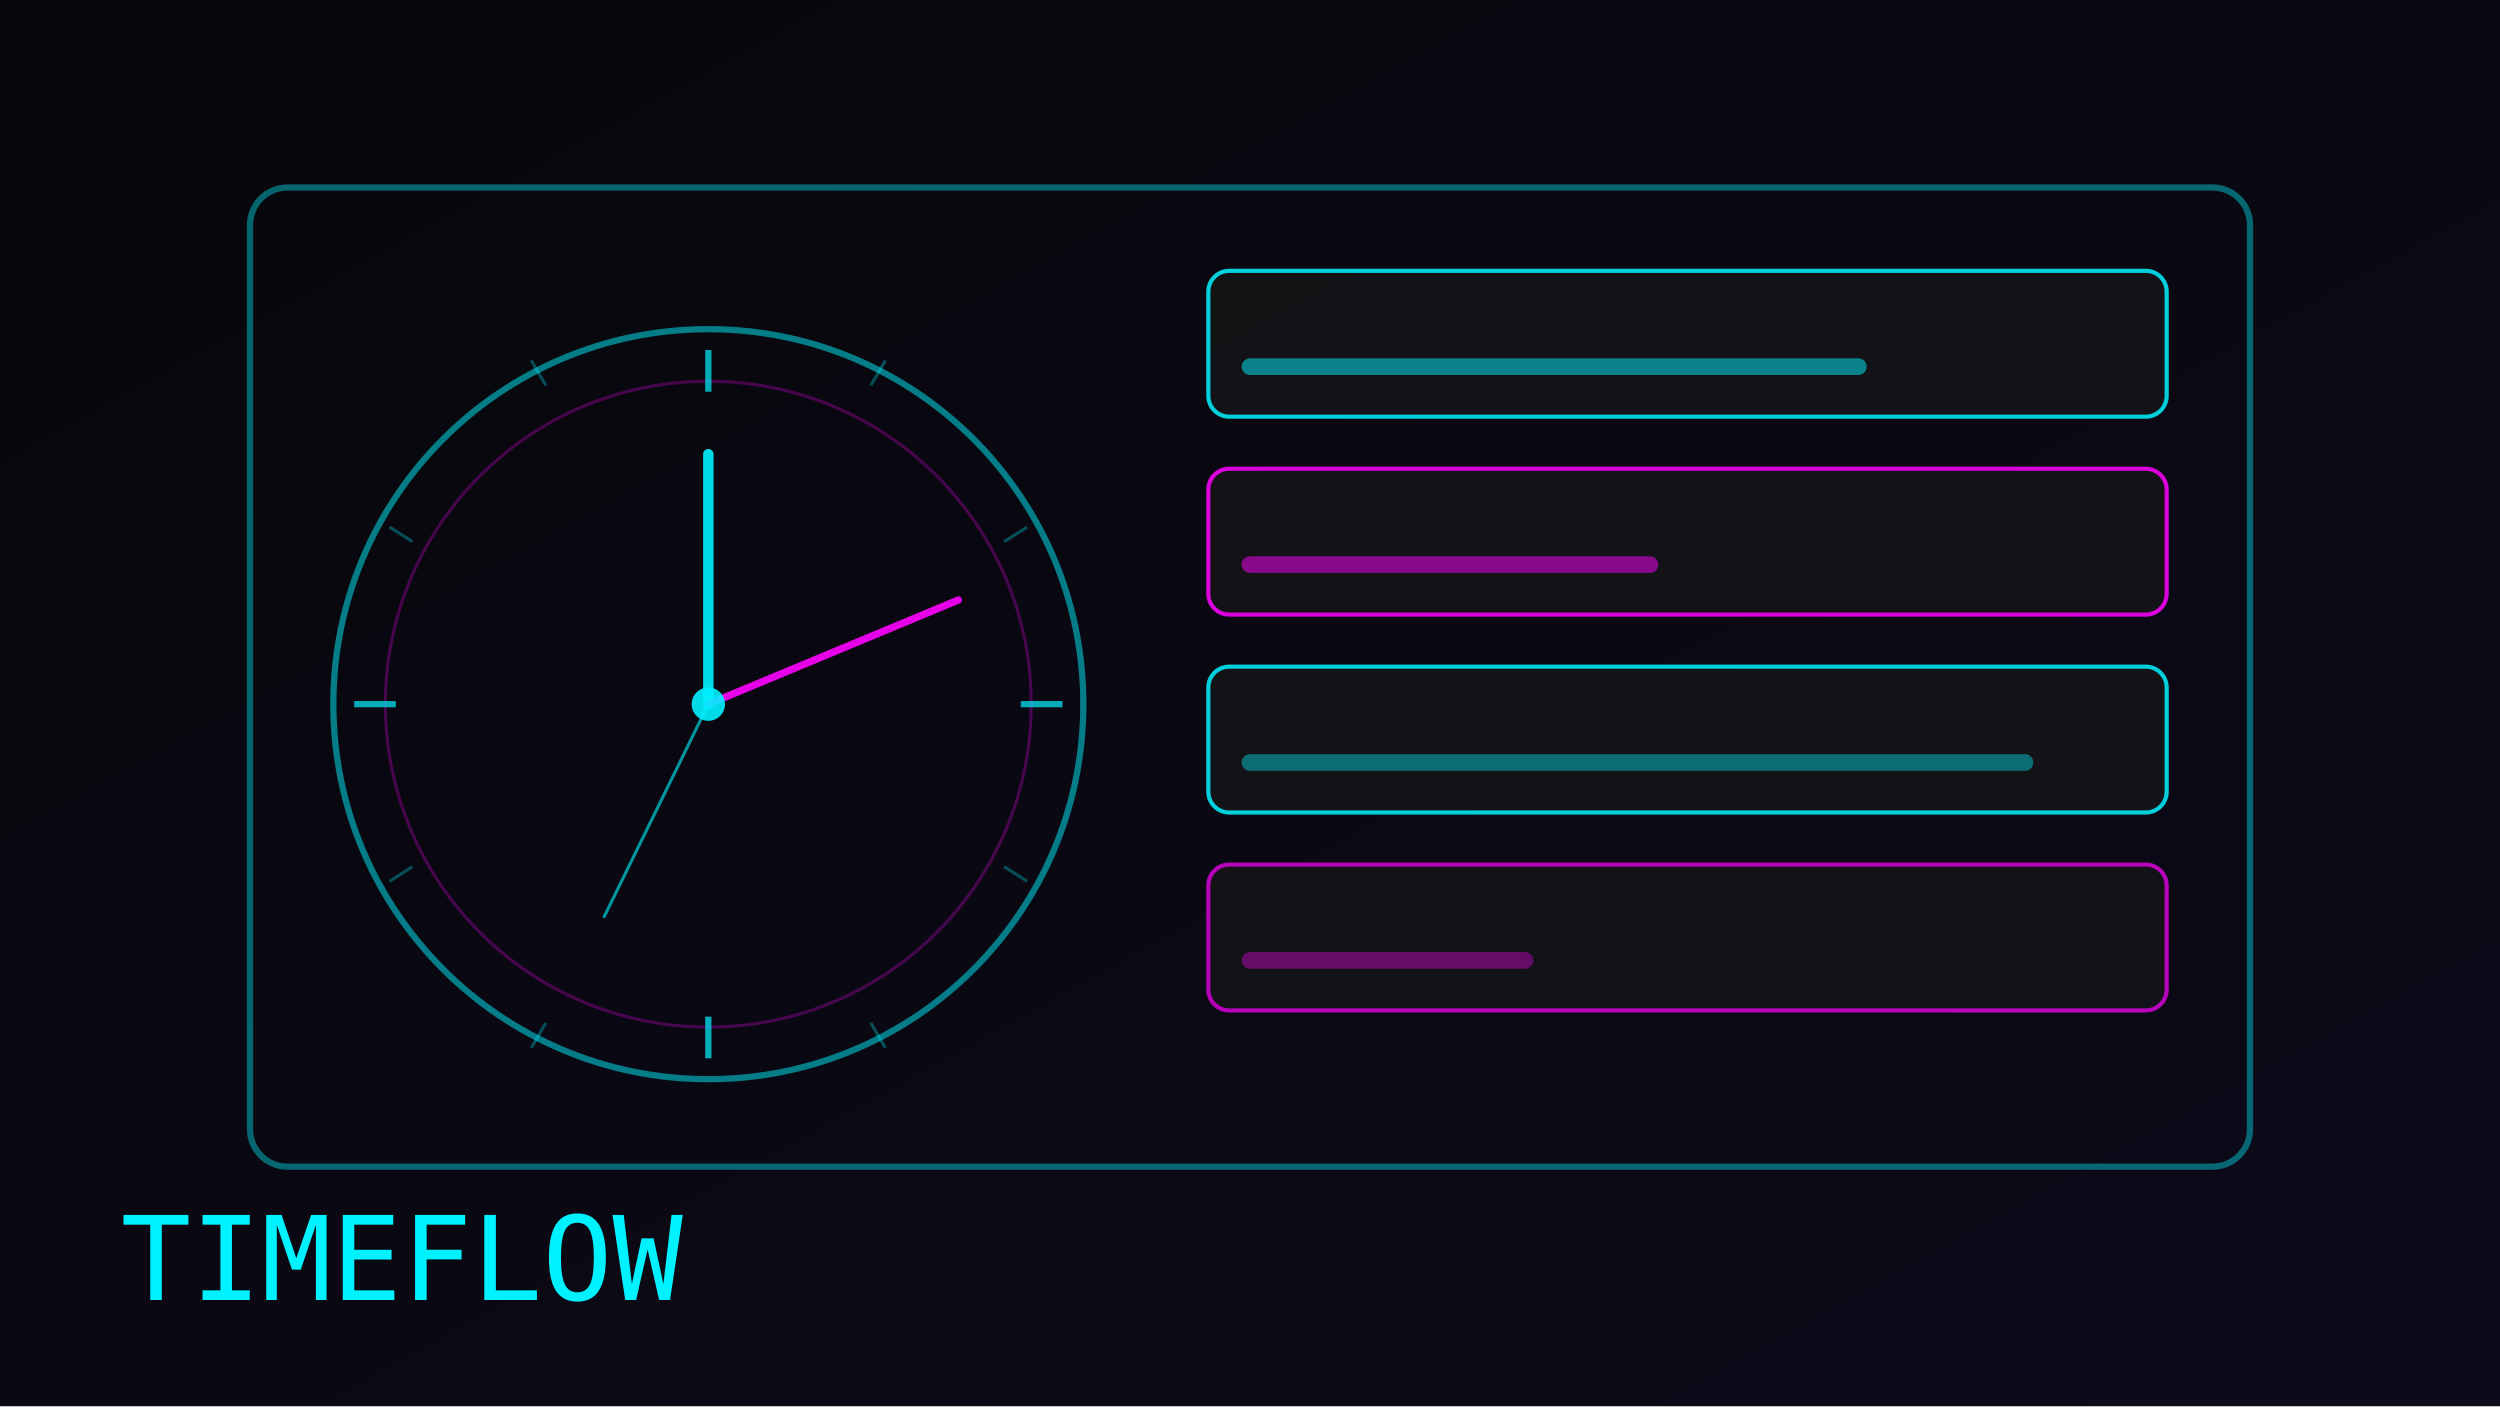
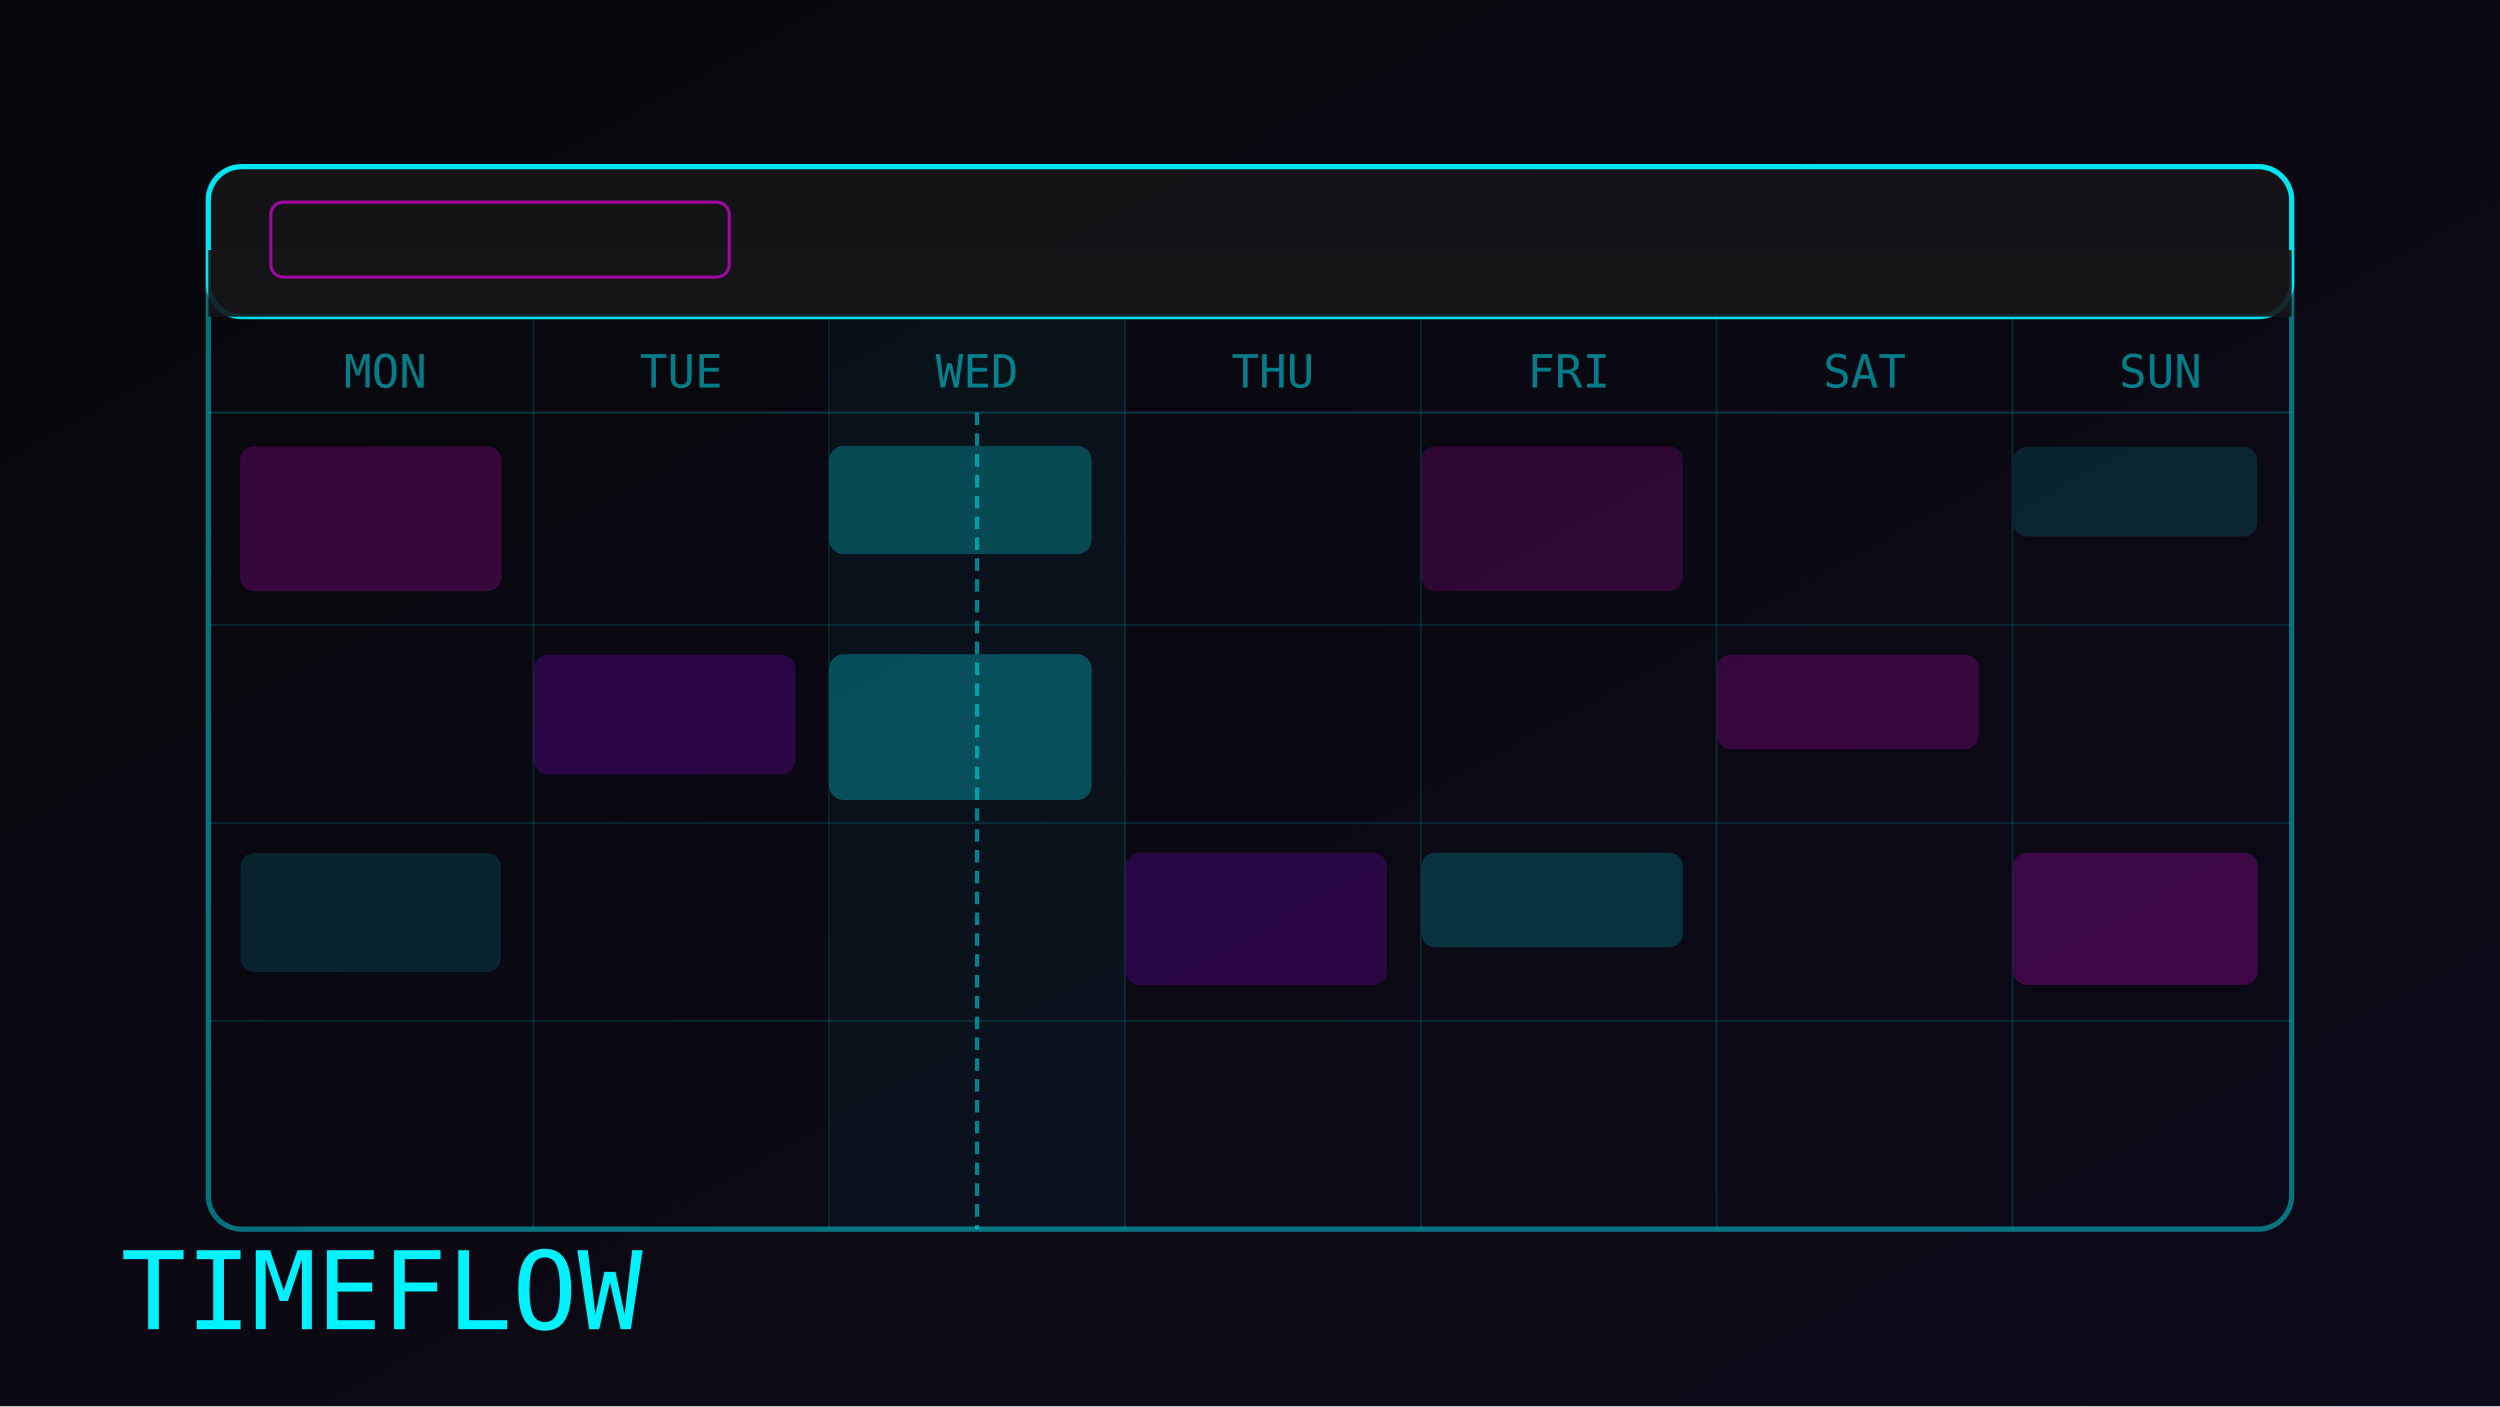
<svg xmlns="http://www.w3.org/2000/svg" viewBox="0 0 1200 675" role="img" aria-labelledby="t d">
  <defs>
    <linearGradient id="bg" x1="0" y1="0" x2="1" y2="1">
      <stop offset="0%" stop-color="#07070b" />
      <stop offset="100%" stop-color="#0d0a1a" />
    </linearGradient>
  </defs>
  <rect width="1200" height="675" fill="url(#bg)" />
-   <rect x="120" y="90" width="960" height="470" rx="18" fill="none" stroke="#00f2ff" stroke-width="3" opacity="0.4" />
-   <circle cx="340" cy="338" r="180" fill="none" stroke="#00f2ff" stroke-width="3" opacity="0.5" />
-   <circle cx="340" cy="338" r="155" fill="none" stroke="#ff00ff" stroke-width="1.5" opacity="0.25" />
-   <g stroke="#00f2ff" stroke-width="3" opacity="0.7">
-     <line x1="340" y1="168" x2="340" y2="188" />
-     <line x1="510" y1="338" x2="490" y2="338" />
-     <line x1="340" y1="508" x2="340" y2="488" />
-     <line x1="170" y1="338" x2="190" y2="338" />
+   <rect x="100" y="80" width="1000" height="510" rx="16" fill="none" stroke="#00f2ff" stroke-width="2.5" opacity="0.45" />
+   <rect x="100" y="80" width="1000" height="72" rx="16" fill="#151518" stroke="#00f2ff" stroke-width="2.5" opacity="0.9" />
+   <rect x="100" y="120" width="1000" height="32" fill="#151518" opacity="0.9" />
+   <rect x="130" y="97" width="220" height="36" rx="6" fill="none" stroke="#ff00ff" stroke-width="1.5" opacity="0.6" />
+   <g font-family="'Share Tech Mono', monospace" font-size="22" fill="#00f2ff" opacity="0.5" text-anchor="middle">
+     <text x="185" y="186">MON</text>
+     <text x="327" y="186">TUE</text>
+     <text x="469" y="186">WED</text>
+     <text x="611" y="186">THU</text>
+     <text x="753" y="186">FRI</text>
+     <text x="895" y="186">SAT</text>
+     <text x="1037" y="186">SUN</text>
  </g>
-   <g stroke="#00f2ff" stroke-width="1.5" opacity="0.3">
-     <line x1="425" y1="173" x2="418" y2="185" />
-     <line x1="493" y1="253" x2="482" y2="260" />
-     <line x1="255" y1="173" x2="262" y2="185" />
-     <line x1="187" y1="253" x2="198" y2="260" />
-     <line x1="187" y1="423" x2="198" y2="416" />
-     <line x1="255" y1="503" x2="262" y2="491" />
-     <line x1="425" y1="503" x2="418" y2="491" />
-     <line x1="493" y1="423" x2="482" y2="416" />
+   <line x1="100" y1="198" x2="1100" y2="198" stroke="#00f2ff" stroke-width="1" opacity="0.2" />
+   <g stroke="#00f2ff" stroke-width="1" opacity="0.12">
+     <line x1="256" y1="152" x2="256" y2="590" />
+     <line x1="398" y1="152" x2="398" y2="590" />
+     <line x1="540" y1="152" x2="540" y2="590" />
+     <line x1="682" y1="152" x2="682" y2="590" />
+     <line x1="824" y1="152" x2="824" y2="590" />
+     <line x1="966" y1="152" x2="966" y2="590" />
  </g>
-   <line x1="340" y1="338" x2="340" y2="218" stroke="#00f2ff" stroke-width="5" stroke-linecap="round" opacity="0.9" />
-   <line x1="340" y1="338" x2="460" y2="288" stroke="#ff00ff" stroke-width="3.5" stroke-linecap="round" opacity="0.9" />
-   <line x1="340" y1="338" x2="290" y2="440" stroke="#00f2ff" stroke-width="1.5" stroke-linecap="round" opacity="0.6" />
-   <circle cx="340" cy="338" r="8" fill="#00f2ff" opacity="0.9" />
-   <rect x="580" y="130" width="460" height="70" rx="10" fill="#151518" stroke="#00f2ff" stroke-width="2" opacity="0.85" />
-   <rect x="580" y="225" width="460" height="70" rx="10" fill="#151518" stroke="#ff00ff" stroke-width="2" opacity="0.85" />
-   <rect x="580" y="320" width="460" height="70" rx="10" fill="#151518" stroke="#00f2ff" stroke-width="2" opacity="0.85" />
-   <rect x="580" y="415" width="460" height="70" rx="10" fill="#151518" stroke="#ff00ff" stroke-width="2" opacity="0.7" />
-   <rect x="596" y="172" width="300" height="8" rx="4" fill="#00f2ff" opacity="0.5" />
-   <rect x="596" y="267" width="200" height="8" rx="4" fill="#ff00ff" opacity="0.5" />
-   <rect x="596" y="362" width="380" height="8" rx="4" fill="#00f2ff" opacity="0.4" />
-   <rect x="596" y="457" width="140" height="8" rx="4" fill="#ff00ff" opacity="0.35" />
-   <text x="58" y="624" fill="#00f2ff" font-family="'Share Tech Mono', monospace" font-size="56">TIMEFLOW</text>
+   <g stroke="#00f2ff" stroke-width="1" opacity="0.12">
+     <line x1="100" y1="300" x2="1100" y2="300" />
+     <line x1="100" y1="395" x2="1100" y2="395" />
+     <line x1="100" y1="490" x2="1100" y2="490" />
+   </g>
+   <rect x="399" y="152" width="141" height="438" fill="#00f2ff" opacity="0.04" />
+   <rect x="116" y="215" width="124" height="68" rx="6" fill="#ff00ff" opacity="0.18" stroke="#ff00ff" stroke-width="1.5" />
+   <rect x="399" y="215" width="124" height="50" rx="6" fill="#00f2ff" opacity="0.25" stroke="#00f2ff" stroke-width="2" />
+   <rect x="683" y="215" width="124" height="68" rx="6" fill="#ff00ff" opacity="0.15" stroke="#ff00ff" stroke-width="1.5" />
+   <rect x="967" y="215" width="116" height="42" rx="6" fill="#00f2ff" opacity="0.12" stroke="#00f2ff" stroke-width="1" />
+   <rect x="257" y="315" width="124" height="56" rx="6" fill="#9d00ff" opacity="0.22" stroke="#9d00ff" stroke-width="1.5" />
+   <rect x="399" y="315" width="124" height="68" rx="6" fill="#00f2ff" opacity="0.28" stroke="#00f2ff" stroke-width="2" />
+   <rect x="825" y="315" width="124" height="44" rx="6" fill="#ff00ff" opacity="0.18" stroke="#ff00ff" stroke-width="1.5" />
+   <rect x="116" y="410" width="124" height="56" rx="6" fill="#00f2ff" opacity="0.12" stroke="#00f2ff" stroke-width="1" />
+   <rect x="541" y="410" width="124" height="62" rx="6" fill="#9d00ff" opacity="0.2" stroke="#9d00ff" stroke-width="1.5" />
+   <rect x="683" y="410" width="124" height="44" rx="6" fill="#00f2ff" opacity="0.18" stroke="#00f2ff" stroke-width="1.5" />
+   <rect x="967" y="410" width="116" height="62" rx="6" fill="#ff00ff" opacity="0.2" stroke="#ff00ff" stroke-width="1.5" />
+   <line x1="469" y1="198" x2="469" y2="590" stroke="#00f2ff" stroke-width="2" opacity="0.5" stroke-dasharray="6 4" />
+   <text x="58" y="638" fill="#00f2ff" font-family="'Share Tech Mono', monospace" font-size="52">TIMEFLOW</text>
</svg>
